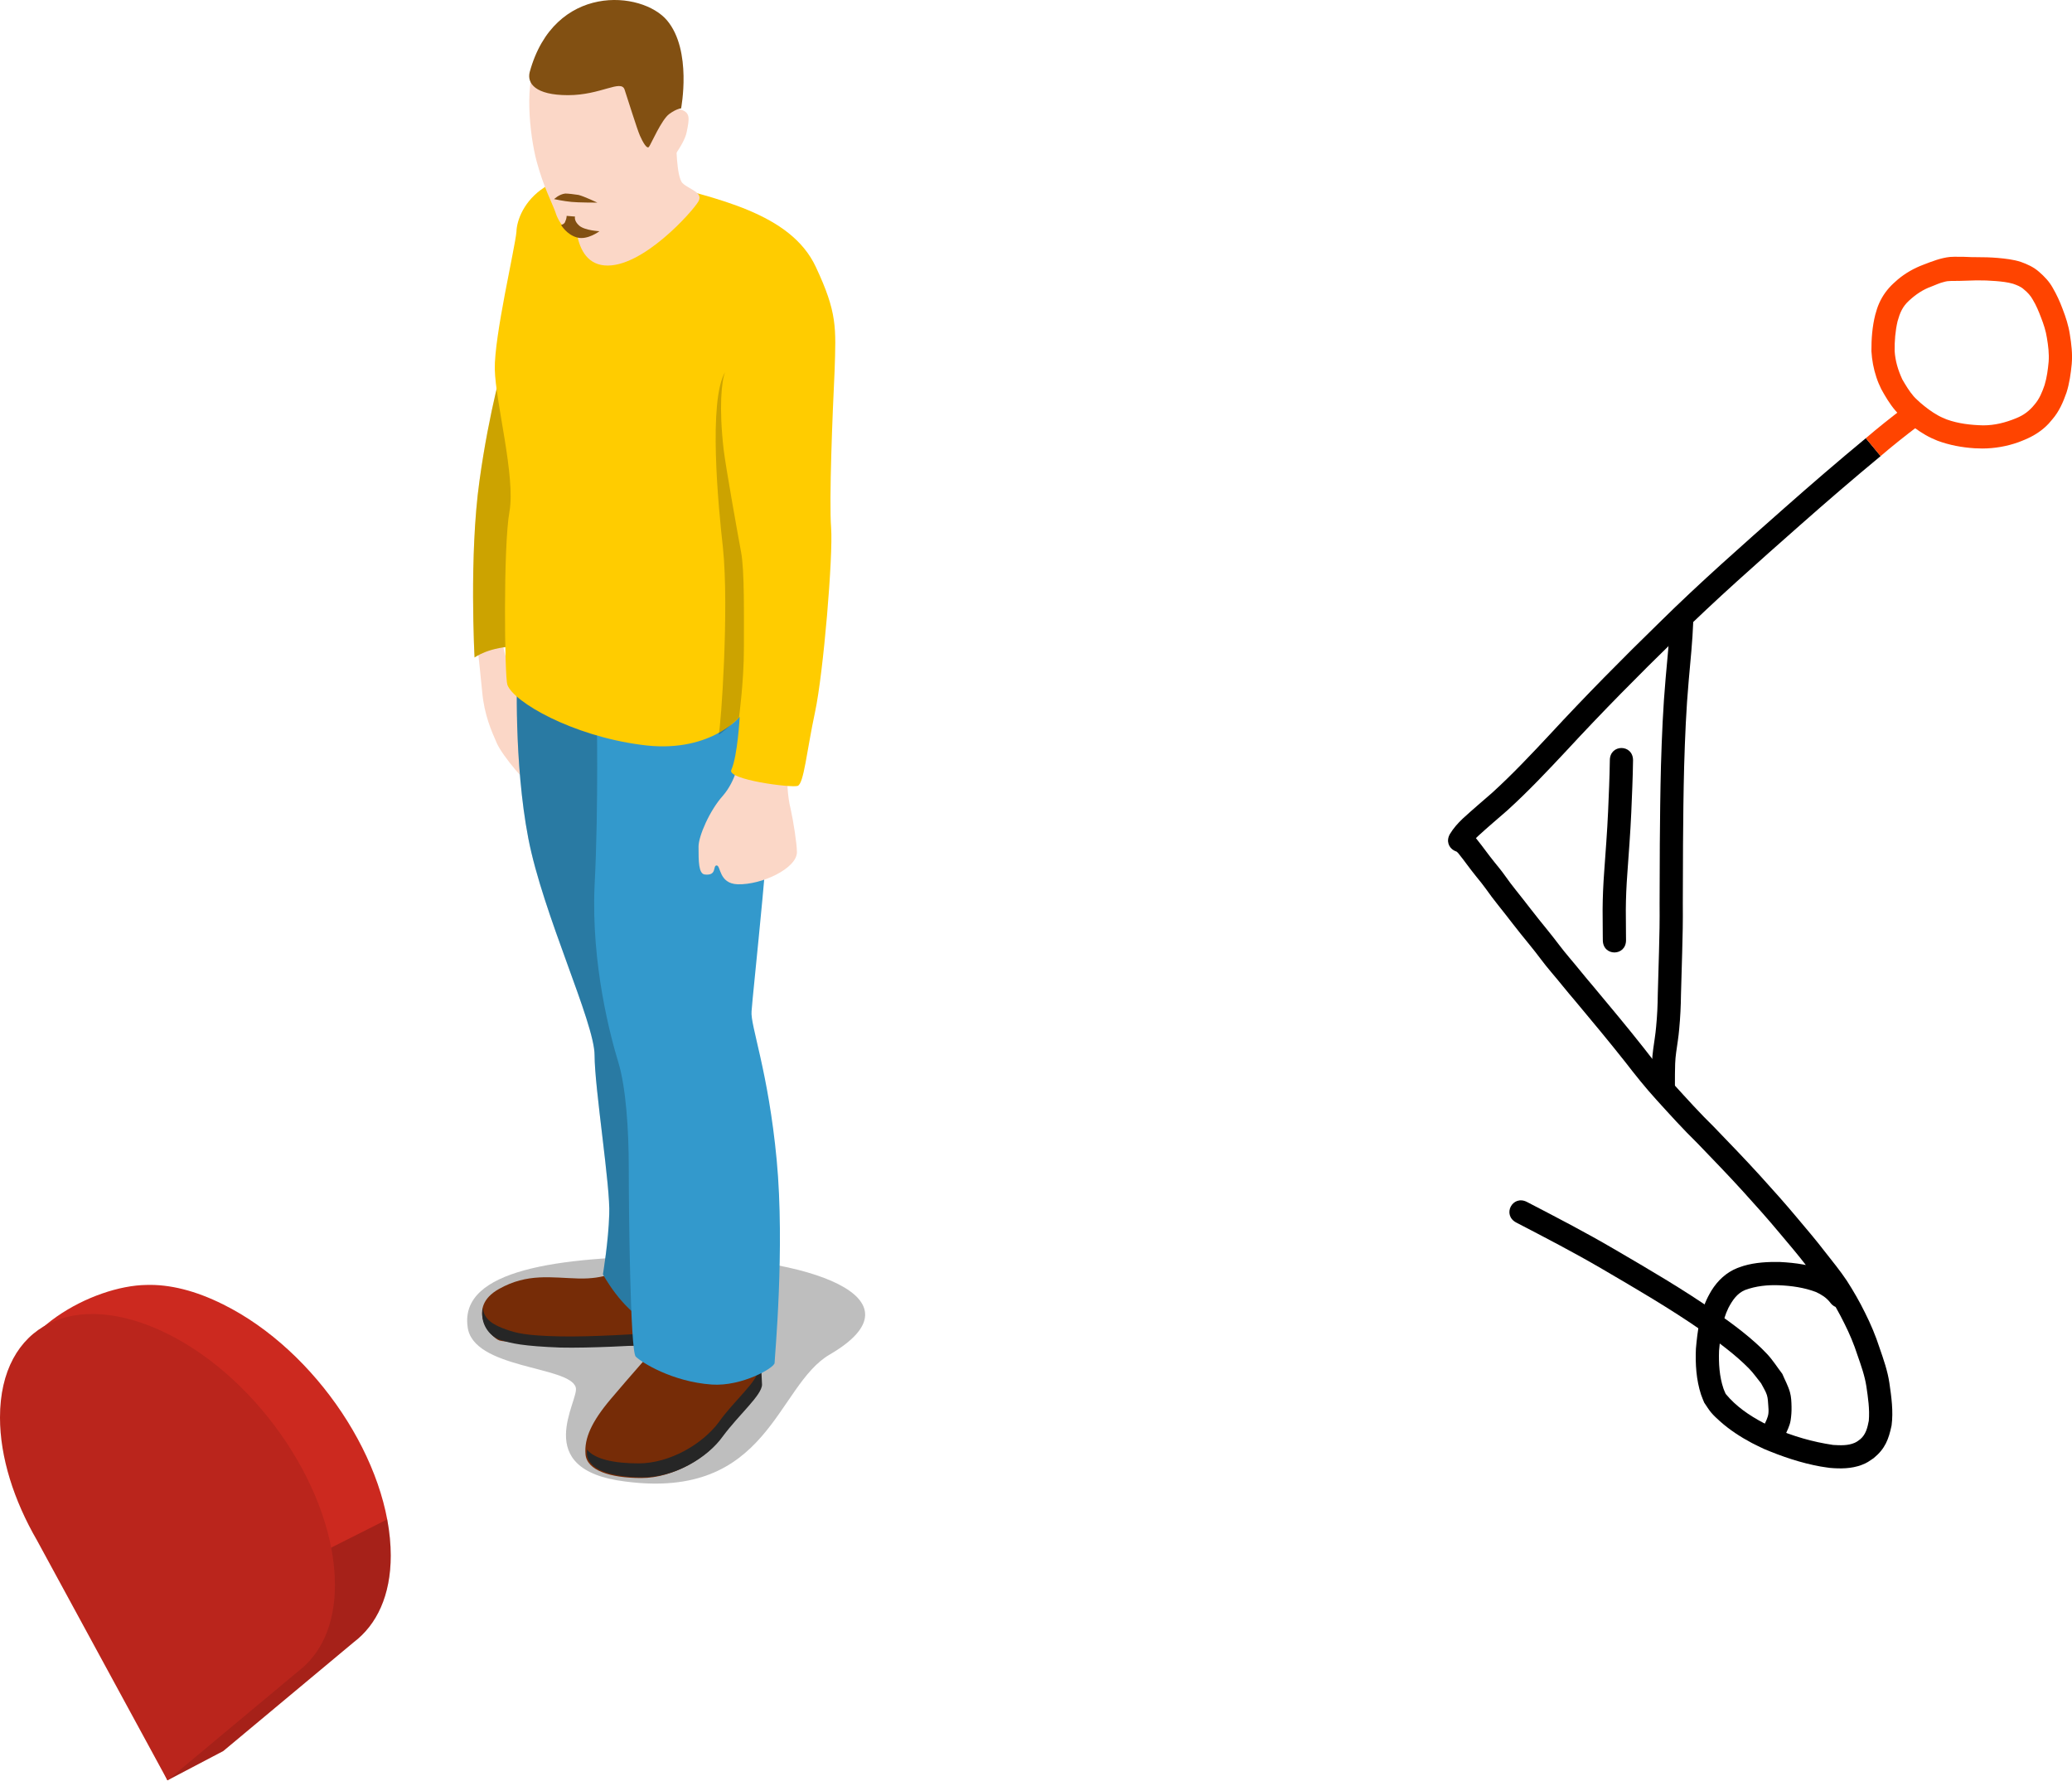
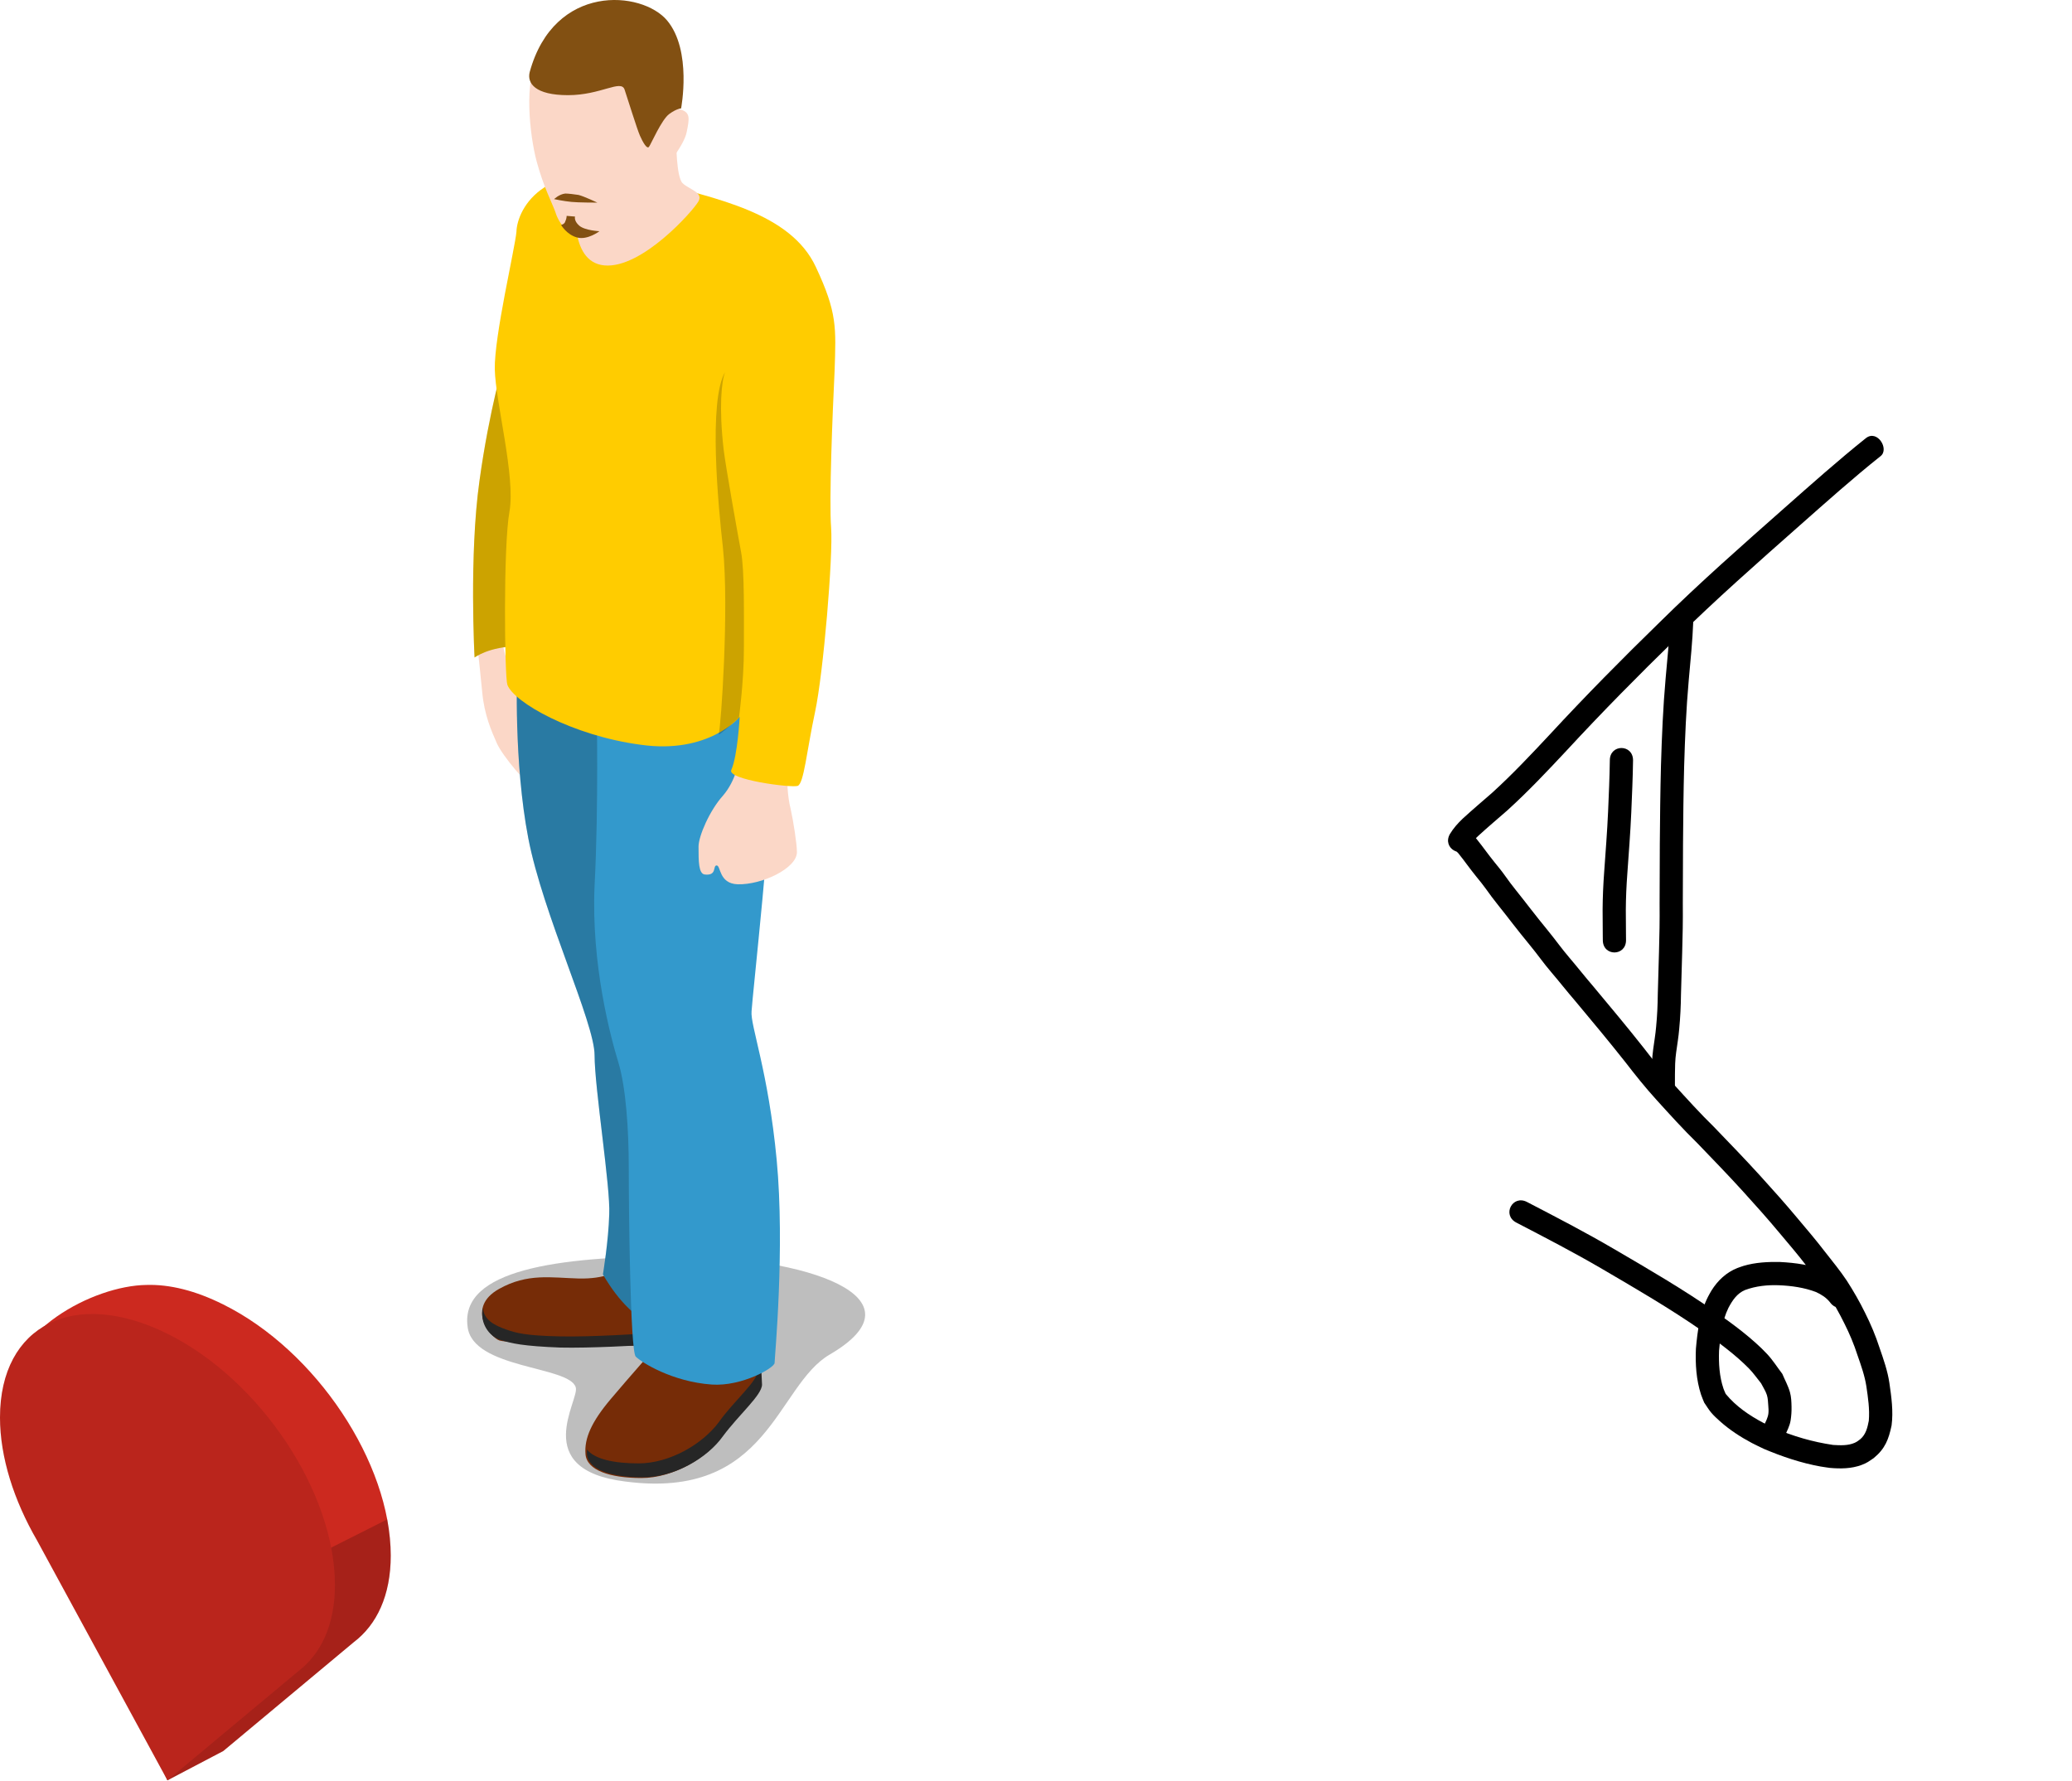
<svg xmlns="http://www.w3.org/2000/svg" id="svg8" version="1.1" viewBox="0 0 78.569 67.512" height="67.512mm" width="78.569mm">
  <defs id="defs2" />
  <g transform="translate(-116.1896,-89.83917)" id="layer1">
    <g transform="matrix(0.2645833,0,0,0.2645833,130.5863,85.0606)" id="g853">
      <path style="fill:#fbd7c7" d="m 13.4,105 c 0,0 1,9.1 1.3,12.3 0.3,3.2 1.3,5.5 2.1,7.3 0.8,1.8 4.5,6.2 5,5.9 0.5,-0.3 -0.3,-2.1 -0.3,-2.5 0,-0.4 0.4,-1.7 -0.2,-2.5 -0.6,-0.7 -1.7,-4 -1.6,-4.7 0.1,-0.7 1.4,-0.9 1.5,-1.4 0.1,-0.5 0.1,-0.5 0.1,-0.5 0,0 -3.6,-6 -3.6,-8.6 0,-2.7 -0.1,-6.1 -0.1,-6.1 0,0 -0.6,-0.3 -2,0 -1.4,0.2 -2.2,0.8 -2.2,0.8 z" id="path815" />
      <path style="opacity:0.3;fill:#262626" d="m 28.1,216.9 c 0.6,1.8 -6.7,11.8 7.1,13.5 20.6,2.7 21.6,-13.7 29.3,-18.2 13.9,-8.1 -3.1,-14.1 -22.5,-14.1 -16.3,0.1 -30.5,1.9 -29.4,10.1 0.7,6.1 14.6,5.6 15.5,8.7 z" id="path817" />
      <path style="fill:#762c07" d="m 34,200.2 c 0,0 -1.6,1.2 -5.5,1.1 -3.9,-0.1 -7.3,-0.8 -11.4,1.5 -4.8,2.7 -1.2,7 0.1,7.4 1.3,0.4 18.1,0.9 21.2,0.7 3.1,-0.2 2.1,-8.2 2.1,-8.2 z" id="path819" />
      <path style="fill:#262626" d="m 39.4,209.1 c -1.5,0.1 -9,0.6 -13.5,0.5 -5,-0.1 -6.4,-0.5 -7.8,-1 -1.7,-0.6 -3.2,-1.4 -3.3,-3.1 -0.5,2.2 0.9,4.1 2.5,4.6 1.5,0.5 3.3,0.9 8.6,1.1 4.2,0.1 11.3,-0.3 12.6,-0.4 0.8,-0.1 1.4,-0.7 1.7,-1.6 -0.4,0.3 -0.5,-0.1 -0.8,-0.1 z" id="path821" />
      <path style="fill:#762c07" d="m 39.7,211 c 0,0 -3.9,4.4 -6.6,7.6 -2.7,3.2 -3.8,5.6 -3.6,7.9 0.2,2.3 3.5,3.4 8,3.4 4.5,0 9.3,-2.8 11.5,-5.9 2.3,-3.1 5.6,-5.9 5.6,-7.4 0,-1.5 -0.1,-6.2 -0.1,-6.2 z" id="path823" />
      <path style="fill:#262626" d="m 54.6,210.4 h -0.5 c 0,1.5 0.1,3.3 0.1,4.1 0,1.5 -3.4,4.3 -5.6,7.4 -2.3,3.1 -7,5.9 -11.5,5.9 -3.5,0 -6.3,-0.6 -7.4,-2 0,0.2 0,0.4 0,0.6 0.1,2.3 3.5,3.4 8,3.4 4.6,0 9.3,-2.8 11.5,-5.9 2.3,-3.1 5.6,-5.9 5.6,-7.4 -0.1,-1.4 -0.2,-6.1 -0.2,-6.1 z" id="path825" />
      <path style="fill:#3399cc" d="m 19.7,114.3 c 0,0 -0.5,13 1.6,23.9 2.1,10.9 9.5,26.4 9.5,31.1 0,4.7 2.3,19 2.1,22.8 -0.1,3.8 -0.9,8.6 -0.9,8.6 0,0 2.7,5 6.2,6.7 3.5,1.7 7.2,-0.4 7.2,-0.4 L 39,116.5 Z" id="path827" />
      <path style="opacity:0.2" d="m 19.7,114.3 c 0,0 -0.5,13 1.6,23.9 2.1,10.9 9.5,26.4 9.5,31.1 0,4.7 2.3,19 2.1,22.8 -0.1,3.8 -0.9,8.6 -0.9,8.6 0,0 2.7,5 6.2,6.7 3.5,1.7 7.2,-0.4 7.2,-0.4 L 39,116.5 Z" id="path829" />
      <path style="fill:#3399cc" d="m 31.1,119.4 c 0,0 0.3,14.3 -0.3,25.6 -0.5,11.3 2.3,21.7 3.4,25.3 1.1,3.6 1.5,9.7 1.5,15.2 0,5.5 0.2,26.2 1,27 0.8,0.8 5.2,3.6 10.9,4 4.3,0.3 9,-2.4 9,-3.1 0,-0.7 1.5,-16.4 0.3,-29.1 -1.2,-12.7 -3.8,-19.3 -3.6,-21.3 0.1,-2 3.1,-29.1 2.8,-34.7 -0.3,-5.6 -2,-18.4 -2,-18.4 z" id="path831" />
      <path style="fill:#ffcc00" d="m 17.9,69.4 c 0,0 -2.2,7.4 -3.6,17.6 -1.5,10.7 -0.7,25.3 -0.7,25.3 0,0 2.1,-1.6 6.2,-1.6 4.1,0 -1.9,-41.3 -1.9,-41.3 z" id="path833" />
      <path style="opacity:0.2" d="m 17.9,69.4 c 0,0 -2.2,7.4 -3.6,17.6 -1.5,10.7 -0.7,25.3 -0.7,25.3 0,0 2.1,-1.6 6.2,-1.6 4.1,0 -1.9,-41.3 -1.9,-41.3 z" id="path835" />
      <path style="fill:#fbd7c7" d="m 51.5,127 c 0,0 -0.4,2.9 -2.3,5.1 -1.9,2.1 -3.5,5.8 -3.5,7.3 0,2.1 0,3.9 0.9,4 1.8,0.2 1.1,-1.3 1.7,-1.3 0.6,0 0.3,2.6 3,2.7 3.5,0.1 8.5,-2.3 8.5,-4.6 0,-1.2 -0.5,-4.4 -0.9,-6.2 -0.5,-1.9 -0.5,-4.5 -0.5,-4.5 z" id="path837" />
      <path style="fill:#ffcc00" d="m 38.8,44 c 9.5,2.5 20.1,4.6 23.7,12.3 3.1,6.6 2.9,8.7 2.7,14.9 -0.3,6.2 -0.8,18.5 -0.5,22.5 0.3,4 -1.1,20.8 -2.3,26.4 -1.2,5.6 -1.6,10.3 -2.5,10.6 -0.9,0.3 -10.2,-0.9 -9.5,-2.3 0.9,-2 1.2,-7.6 1.2,-7.6 0,0 -4.4,5.4 -14.2,4 -9.8,-1.3 -18.2,-6.1 -19.1,-8.6 -0.4,-1.2 -0.6,-19.8 0.3,-24.8 0.9,-5 -2,-15.7 -2.1,-20.4 -0.1,-4.7 2.9,-17.4 3.1,-19.7 0.1,-3.4 4.2,-11.2 19.2,-7.3 z" id="path839" />
      <path style="opacity:0.2" d="m 51.5,120.9 c 0,0 0.7,-5.2 0.7,-9.8 0,-4.6 0.1,-11.3 -0.4,-13.9 C 51.3,94.5 49.6,85 49.3,82.5 48.6,76.4 49,72.7 49.5,71.4 c -2.4,4.1 -1,19 -0.3,25.2 0.9,8.7 -0.3,25.8 -0.6,26.6 -0.3,0.7 2.9,-2.3 2.9,-2.3 z" id="path841" />
      <path style="fill:#fbd7c7" d="m 42.5,38.2 c 0,0 0,5.2 0.9,6.1 0.9,0.9 3,1.3 2.3,2.6 -0.7,1.3 -8.1,9.7 -13.5,9.2 -5.3,-0.5 -4,-9.4 -4,-9.4 z" id="path843" />
      <path style="fill:#fbd7c7" d="m 22.8,26.5 c -2.2,2.8 -1.3,11 -0.3,14.7 1,3.7 2.2,5.9 2.7,7.3 0.4,1.4 1.9,3.6 3.9,3.5 2,-0.1 8.2,-4.1 10.1,-7.1 C 41,41.9 43.6,39 44,37 44.4,35 44.6,34.1 42.9,33.7 41.2,33.3 37.6,25.9 33,25.6 28.4,25.3 24.1,24.8 22.8,26.5 Z" id="path845" />
      <path style="fill:#825012" d="m 21.5,28.4 c -0.4,1.6 0.8,3.3 5.5,3.3 4.7,0 7.6,-2.3 8.1,-0.8 0.5,1.5 1.8,5.7 2.2,6.6 0.4,0.9 1,2 1.3,1.6 0.3,-0.4 1.8,-3.9 2.9,-4.7 1.1,-0.8 1.7,-0.8 1.7,-0.8 0,0 1.6,-8.3 -2,-12.6 C 37.6,16.7 25,15.6 21.5,28.4 Z" id="path847" />
      <path style="fill:#825012" d="m 25,46.6 c 0,0 0.7,-0.7 1.6,-0.8 0.4,0 1.3,0.1 1.9,0.2 0.8,0.2 2.7,1.1 2.7,1.1 0,0 -2.8,0 -3.7,-0.1 C 26.4,46.9 25,46.6 25,46.6 Z" id="path849" />
      <path style="fill:#825012" d="m 26.8,49 1.2,0.1 c 0,0 -0.2,0.6 0.6,1.3 0.8,0.7 2.9,0.8 2.9,0.8 0,0 -1.7,1.3 -3.2,0.9 -1.5,-0.4 -2.3,-1.8 -2.3,-1.8 0,0 0.5,-0.1 0.6,-0.5 0.2,-0.4 0.2,-0.8 0.2,-0.8 z" id="path851" />
    </g>
    <g transform="matrix(0.2645833,0,0,0.2645833,116.1896,137.2429)" id="g961">
      <path style="fill:#cc291f" d="M 56,43.8 C 56,30.5 45.3,14.4 32,7.8 28,5.8 24.3,4.9 21,5 13.3,5.1 1,11.7 1,21 1,26.7 24,76 24,76 L 32,71.8 50.7,56.2 C 54,53.7 56,49.5 56,43.8 Z" id="path953" />
      <path style="opacity:0.19" d="M 24,76 32,71.8 50.7,56.2 C 54,53.7 56,49.5 56,43.8 56,42.1 55.8,40.3 55.5,38.6 l -37.7,19 z" id="path955" />
      <path style="fill:#cc291f" d="M 48,48 C 48,34.7 37.3,18.6 24,12 10.7,5.4 0,10.7 0,24 0,29.7 2,35.9 5.3,41.6 L 24,76 42.7,60.4 C 46,57.9 48,53.7 48,48 Z" id="path957" />
      <path style="opacity:0.09" d="M 48,48 C 48,34.7 37.3,18.6 24,12 10.7,5.4 0,10.7 0,24 0,29.7 2,35.9 5.3,41.6 L 24,76 42.7,60.4 C 46,57.9 48,53.7 48,48 Z" id="path959" />
    </g>
  </g>
  <path style="fill:#000000;fill-opacity:1;fill-rule:nonzero;stroke:none;stroke-width:0.265" id="path1" d="m 70.105,48.871 c -0.171,-0.216 -0.382,-0.41 -0.621,-0.549 -0.075,-0.044 -0.156,-0.078 -0.233,-0.118 -0.563,-0.235 -1.154,-0.317 -1.759,-0.348 -0.462,-0.008 -0.932,0.015 -1.378,0.148 -0.08,0.024 -0.158,0.055 -0.236,0.082 -0.421,0.168 -0.743,0.473 -0.981,0.855 -0.046,0.074 -0.085,0.151 -0.127,0.227 -0.314,0.614 -0.401,1.298 -0.462,1.976 -0.025,0.582 0.012,1.184 0.195,1.742 0.034,0.102 0.079,0.2 0.118,0.301 0.088,0.126 0.166,0.261 0.265,0.379 0.102,0.12 0.219,0.228 0.337,0.333 0.363,0.324 0.777,0.593 1.206,0.821 0.151,0.08 0.306,0.15 0.46,0.225 0.688,0.291 1.404,0.533 2.141,0.666 0.117,0.021 0.235,0.035 0.352,0.053 0.403,0.036 0.823,0.034 1.208,-0.111 0.215,-0.081 0.274,-0.135 0.46,-0.26 0.433,-0.356 0.566,-0.709 0.678,-1.24 0.07,-0.537 -0.006,-1.075 -0.083,-1.606 -0.068,-0.461 -0.222,-0.899 -0.374,-1.337 -0.147,-0.458 -0.335,-0.9 -0.55,-1.329 -0.205,-0.418 -0.437,-0.821 -0.689,-1.213 C 69.776,48.183 69.482,47.827 69.198,47.464 68.863,47.027 68.505,46.608 68.15,46.186 67.694,45.639 67.218,45.108 66.739,44.58 66.17,43.954 65.581,43.347 64.995,42.738 64.462,42.217 63.963,41.664 63.462,41.113 63.058,40.668 62.684,40.198 62.317,39.723 62.011,39.331 61.693,38.948 61.379,38.563 61.053,38.174 60.729,37.786 60.407,37.394 60.099,37.037 59.809,36.666 59.503,36.308 59.22,35.978 58.969,35.622 58.693,35.285 58.473,35.017 58.257,34.746 58.044,34.472 57.862,34.237 57.679,34.002 57.492,33.769 57.346,33.584 57.2,33.397 57.066,33.203 56.942,33.028 56.806,32.863 56.671,32.697 56.559,32.554 56.444,32.413 56.337,32.265 c -0.101,-0.136 -0.202,-0.271 -0.308,-0.402 -0.061,-0.079 -0.024,-0.034 -0.114,-0.133 -0.427,-0.453 -1.067,0.15 -0.641,0.603 v 0 c 0.04,0.036 0.014,0.011 0.07,0.082 0.097,0.119 0.189,0.243 0.281,0.367 0.117,0.161 0.241,0.315 0.364,0.471 0.121,0.148 0.243,0.296 0.354,0.452 0.147,0.211 0.304,0.415 0.464,0.617 0.184,0.228 0.363,0.46 0.543,0.692 0.218,0.279 0.438,0.557 0.664,0.83 0.281,0.339 0.531,0.703 0.82,1.036 0.302,0.354 0.589,0.721 0.893,1.073 0.321,0.391 0.645,0.779 0.97,1.167 0.309,0.38 0.622,0.757 0.924,1.143 0.381,0.494 0.77,0.981 1.19,1.443 0.506,0.557 1.011,1.117 1.55,1.643 0.58,0.604 1.164,1.204 1.727,1.824 0.472,0.52 0.941,1.043 1.39,1.583 0.348,0.413 0.699,0.824 1.027,1.252 0.268,0.342 0.546,0.678 0.786,1.04 0.236,0.364 0.451,0.741 0.642,1.13 0.199,0.394 0.37,0.801 0.505,1.222 0.134,0.385 0.272,0.77 0.334,1.174 0.063,0.431 0.129,0.866 0.092,1.303 -0.051,0.26 -0.109,0.514 -0.318,0.695 -0.079,0.059 -0.126,0.101 -0.217,0.141 -0.254,0.113 -0.549,0.097 -0.819,0.081 -0.771,-0.113 -1.522,-0.331 -2.237,-0.64 -0.136,-0.066 -0.274,-0.127 -0.407,-0.197 -0.533,-0.28 -1.045,-0.631 -1.429,-1.099 -0.028,-0.067 -0.061,-0.131 -0.084,-0.2 -0.155,-0.455 -0.185,-0.959 -0.168,-1.435 0.048,-0.556 0.108,-1.121 0.357,-1.629 0.151,-0.283 0.324,-0.548 0.632,-0.676 0.41,-0.151 0.843,-0.196 1.279,-0.18 0.48,0.02 0.962,0.087 1.413,0.259 0.2,0.093 0.388,0.211 0.526,0.387 0.362,0.506 1.078,-0.005 0.716,-0.511 z" />
-   <path style="fill:#000000;fill-opacity:1;fill-rule:nonzero;stroke:none;stroke-width:0.265" d="m 70.751,16.617 c -1.041,0.862 -2.065,1.744 -3.078,2.639 -1.605,1.419 -3.214,2.834 -4.739,4.34 -1.422,1.384 -2.816,2.796 -4.163,4.253 -0.711,0.761 -1.427,1.522 -2.199,2.223 -0.37,0.323 -0.745,0.639 -1.106,0.971 -0.185,0.176 -0.353,0.364 -0.485,0.583 -0.309,0.54 0.455,0.977 0.764,0.437 0.089,-0.146 0.202,-0.265 0.327,-0.381 0.353,-0.323 0.719,-0.632 1.08,-0.947 0.795,-0.72 1.531,-1.502 2.263,-2.285 1.337,-1.447 2.722,-2.849 4.134,-4.224 1.515,-1.496 3.114,-2.901 4.708,-4.311 1.006,-0.888 2.022,-1.765 3.056,-2.62" id="path6" />
-   <path style="fill:#ff4400;fill-opacity:1;fill-rule:nonzero;stroke:none;stroke-width:0.265" d="m 71.312,17.295 c 0.46,-0.396 0.937,-0.772 1.419,-1.139 0.495,-0.377 -0.038,-1.077 -0.533,-0.7 v 0 c -0.492,0.375 -0.978,0.758 -1.447,1.161" id="path2" />
-   <path style="fill:#ff4400;fill-opacity:1;fill-rule:nonzero;stroke:none;stroke-width:0.265" id="path3" d="m 73.951,9.743 c -0.356,0.035 -0.691,0.17 -1.022,0.297 -0.348,0.131 -0.675,0.316 -0.961,0.555 -0.058,0.048 -0.113,0.101 -0.169,0.151 -0.227,0.21 -0.41,0.46 -0.537,0.742 -0.08,0.18 -0.097,0.259 -0.153,0.446 -0.114,0.453 -0.149,0.919 -0.146,1.384 0.02,0.337 0.082,0.671 0.189,0.991 0.067,0.201 0.095,0.251 0.182,0.442 0.155,0.282 0.321,0.563 0.53,0.809 0.134,0.157 0.208,0.219 0.358,0.359 0.247,0.214 0.509,0.415 0.794,0.577 0.189,0.108 0.251,0.129 0.451,0.216 0.452,0.168 0.931,0.257 1.411,0.287 0.098,0.006 0.196,0.006 0.294,0.009 0.467,-0.002 0.93,-0.082 1.37,-0.24 0.081,-0.029 0.16,-0.064 0.24,-0.096 0.339,-0.142 0.652,-0.339 0.904,-0.609 0.048,-0.052 0.092,-0.108 0.138,-0.162 0.255,-0.294 0.409,-0.649 0.536,-1.012 0.113,-0.353 0.163,-0.721 0.199,-1.089 0.033,-0.378 -0.012,-0.756 -0.073,-1.129 -0.05,-0.33 -0.154,-0.646 -0.274,-0.957 -0.102,-0.276 -0.225,-0.544 -0.373,-0.798 -0.131,-0.239 -0.318,-0.434 -0.522,-0.61 -0.203,-0.179 -0.438,-0.285 -0.69,-0.375 -0.282,-0.091 -0.579,-0.123 -0.873,-0.15 -0.27,-0.022 -0.542,-0.031 -0.813,-0.029 -0.226,0.005 -0.45,-0.021 -0.675,-0.014 -0.122,5.29e-4 -0.166,-0.006 -0.311,0.005 -0.621,0.044 -0.139,0.89 -0.139,0.89 v 0 c 0,0 0.273,0.02 0.473,0.019 0.22,-0.006 0.44,-0.015 0.661,-0.02 0.242,-0.003 0.485,0.007 0.727,0.026 0.221,0.019 0.444,0.041 0.657,0.103 0.15,0.053 0.297,0.107 0.416,0.218 0.133,0.108 0.25,0.234 0.332,0.385 0.128,0.21 0.223,0.44 0.31,0.67 0.099,0.254 0.186,0.511 0.226,0.782 0.05,0.297 0.088,0.6 0.065,0.902 -0.028,0.298 -0.066,0.598 -0.154,0.885 -0.09,0.264 -0.195,0.524 -0.38,0.737 -0.195,0.242 -0.407,0.402 -0.697,0.519 -0.405,0.167 -0.812,0.271 -1.253,0.271 -0.468,-0.012 -0.938,-0.064 -1.381,-0.224 -0.138,-0.059 -0.209,-0.085 -0.339,-0.158 -0.236,-0.132 -0.453,-0.297 -0.658,-0.473 -0.08,-0.073 -0.187,-0.167 -0.259,-0.25 -0.167,-0.194 -0.299,-0.417 -0.427,-0.637 -0.16,-0.346 -0.267,-0.693 -0.291,-1.076 -0.005,-0.38 0.024,-0.76 0.111,-1.131 0.089,-0.317 0.186,-0.554 0.435,-0.781 0.251,-0.232 0.531,-0.423 0.855,-0.537 0.156,-0.06 0.309,-0.135 0.472,-0.172 0.091,-0.021 0.092,-0.04 0.476,-0.038 0.003,1.1e-5 -0.243,-0.025 -0.242,-0.028 0.622,0 0.622,-0.88 0,-0.88 z" />
+   <path style="fill:#000000;fill-opacity:1;fill-rule:nonzero;stroke:none;stroke-width:0.265" d="m 70.751,16.617 c -1.055,0.845 -2.065,1.744 -3.078,2.639 -1.605,1.419 -3.214,2.834 -4.739,4.34 -1.422,1.384 -2.816,2.796 -4.163,4.253 -0.711,0.761 -1.427,1.522 -2.199,2.223 -0.37,0.323 -0.745,0.639 -1.106,0.971 -0.185,0.176 -0.353,0.364 -0.485,0.583 -0.309,0.54 0.455,0.977 0.764,0.437 0.089,-0.146 0.202,-0.265 0.327,-0.381 0.353,-0.323 0.719,-0.632 1.08,-0.947 0.795,-0.72 1.531,-1.502 2.263,-2.285 1.337,-1.447 2.722,-2.849 4.134,-4.224 1.515,-1.496 3.114,-2.901 4.708,-4.311 1.006,-0.888 2.006,-1.784 3.056,-2.62 0.337,-0.269 -0.131,-1.022 -0.561,-0.678 z" id="path6" />
  <path style="fill:#000000;fill-opacity:1;fill-rule:nonzero;stroke:none;stroke-width:0.265" id="path4" d="m 63.327,23.572 c -0.029,0.721 -0.104,1.439 -0.168,2.158 -0.098,1.097 -0.143,2.197 -0.176,3.298 -0.026,0.992 -0.036,1.983 -0.044,2.975 -0.005,0.757 -0.007,1.515 -0.008,2.272 0.006,0.609 -0.005,1.218 -0.023,1.826 -0.013,0.526 -0.029,1.052 -0.045,1.579 -0.004,0.421 -0.023,0.841 -0.064,1.261 -0.024,0.281 -0.072,0.56 -0.11,0.84 -0.025,0.171 -0.038,0.343 -0.046,0.515 -0.006,0.141 -0.008,0.282 -0.009,0.424 -0.001,0.131 -0.001,0.262 -0.002,0.393 -2.4e-5,0.02 -4.8e-5,0.039 -7.2e-5,0.059 -7.93e-4,0.622 0.879,0.623 0.88,0.001 v 0 c 2.1e-5,-0.02 4.5e-5,-0.039 6.9e-5,-0.059 2.06e-4,-0.129 5.29e-4,-0.258 0.001,-0.387 0.001,-0.131 0.003,-0.261 0.008,-0.392 0.006,-0.145 0.018,-0.291 0.039,-0.435 0.04,-0.291 0.09,-0.582 0.114,-0.875 0.042,-0.439 0.063,-0.878 0.068,-1.319 0.016,-0.526 0.031,-1.052 0.045,-1.578 0.019,-0.617 0.03,-1.234 0.024,-1.852 0.001,-0.756 0.003,-1.511 0.008,-2.267 0.007,-0.985 0.017,-1.971 0.043,-2.956 0.032,-1.083 0.076,-2.166 0.173,-3.245 0.066,-0.745 0.144,-1.489 0.172,-2.236 0,-0.622 -0.88,-0.622 -0.88,0 z" />
  <path style="fill:#000000;fill-opacity:1;fill-rule:nonzero;stroke:none;stroke-width:0.265" id="path5" d="m 61.044,28.831 c -0.009,0.648 -0.038,1.295 -0.066,1.943 -0.034,0.767 -0.095,1.533 -0.149,2.299 -0.035,0.473 -0.056,0.947 -0.059,1.421 -2.65e-4,0.32 0.003,0.641 0.006,0.961 0.001,0.137 5.29e-4,0.071 0.002,0.2 0.005,0.622 0.885,0.616 0.88,-0.007 v 0 c -0.001,-0.129 -5.29e-4,-0.063 -0.002,-0.201 -0.003,-0.316 -0.006,-0.632 -0.006,-0.947 0.003,-0.456 0.023,-0.911 0.057,-1.365 0.054,-0.774 0.116,-1.547 0.15,-2.323 0.028,-0.66 0.058,-1.32 0.067,-1.98 0,-0.622 -0.88,-0.622 -0.88,0 z" />
  <path style="fill:#000000;fill-opacity:1;fill-rule:nonzero;stroke:none;stroke-width:0.265" id="path7" d="m 67.669,54.469 c 0.087,-0.185 0.199,-0.402 0.23,-0.604 0.027,-0.171 0.039,-0.345 0.035,-0.518 -0.004,-0.185 -0.01,-0.374 -0.06,-0.552 -0.068,-0.242 -0.193,-0.465 -0.29,-0.697 -0.19,-0.248 -0.357,-0.516 -0.57,-0.745 -0.542,-0.581 -1.297,-1.139 -1.938,-1.587 -1.249,-0.873 -2.568,-1.639 -3.882,-2.407 -1.076,-0.63 -2.183,-1.203 -3.29,-1.778 -0.552,-0.287 -0.958,0.494 -0.406,0.781 v 0 c 1.093,0.568 2.187,1.134 3.251,1.756 1.286,0.753 2.577,1.503 3.802,2.355 0.598,0.416 1.254,0.898 1.771,1.425 0.169,0.172 0.305,0.373 0.458,0.56 0.073,0.147 0.169,0.285 0.219,0.441 0.042,0.133 0.043,0.275 0.054,0.414 0.008,0.097 0.015,0.196 0.003,0.293 -0.019,0.151 -0.099,0.305 -0.162,0.442 -0.298,0.546 0.475,0.968 0.773,0.421 z" />
</svg>
